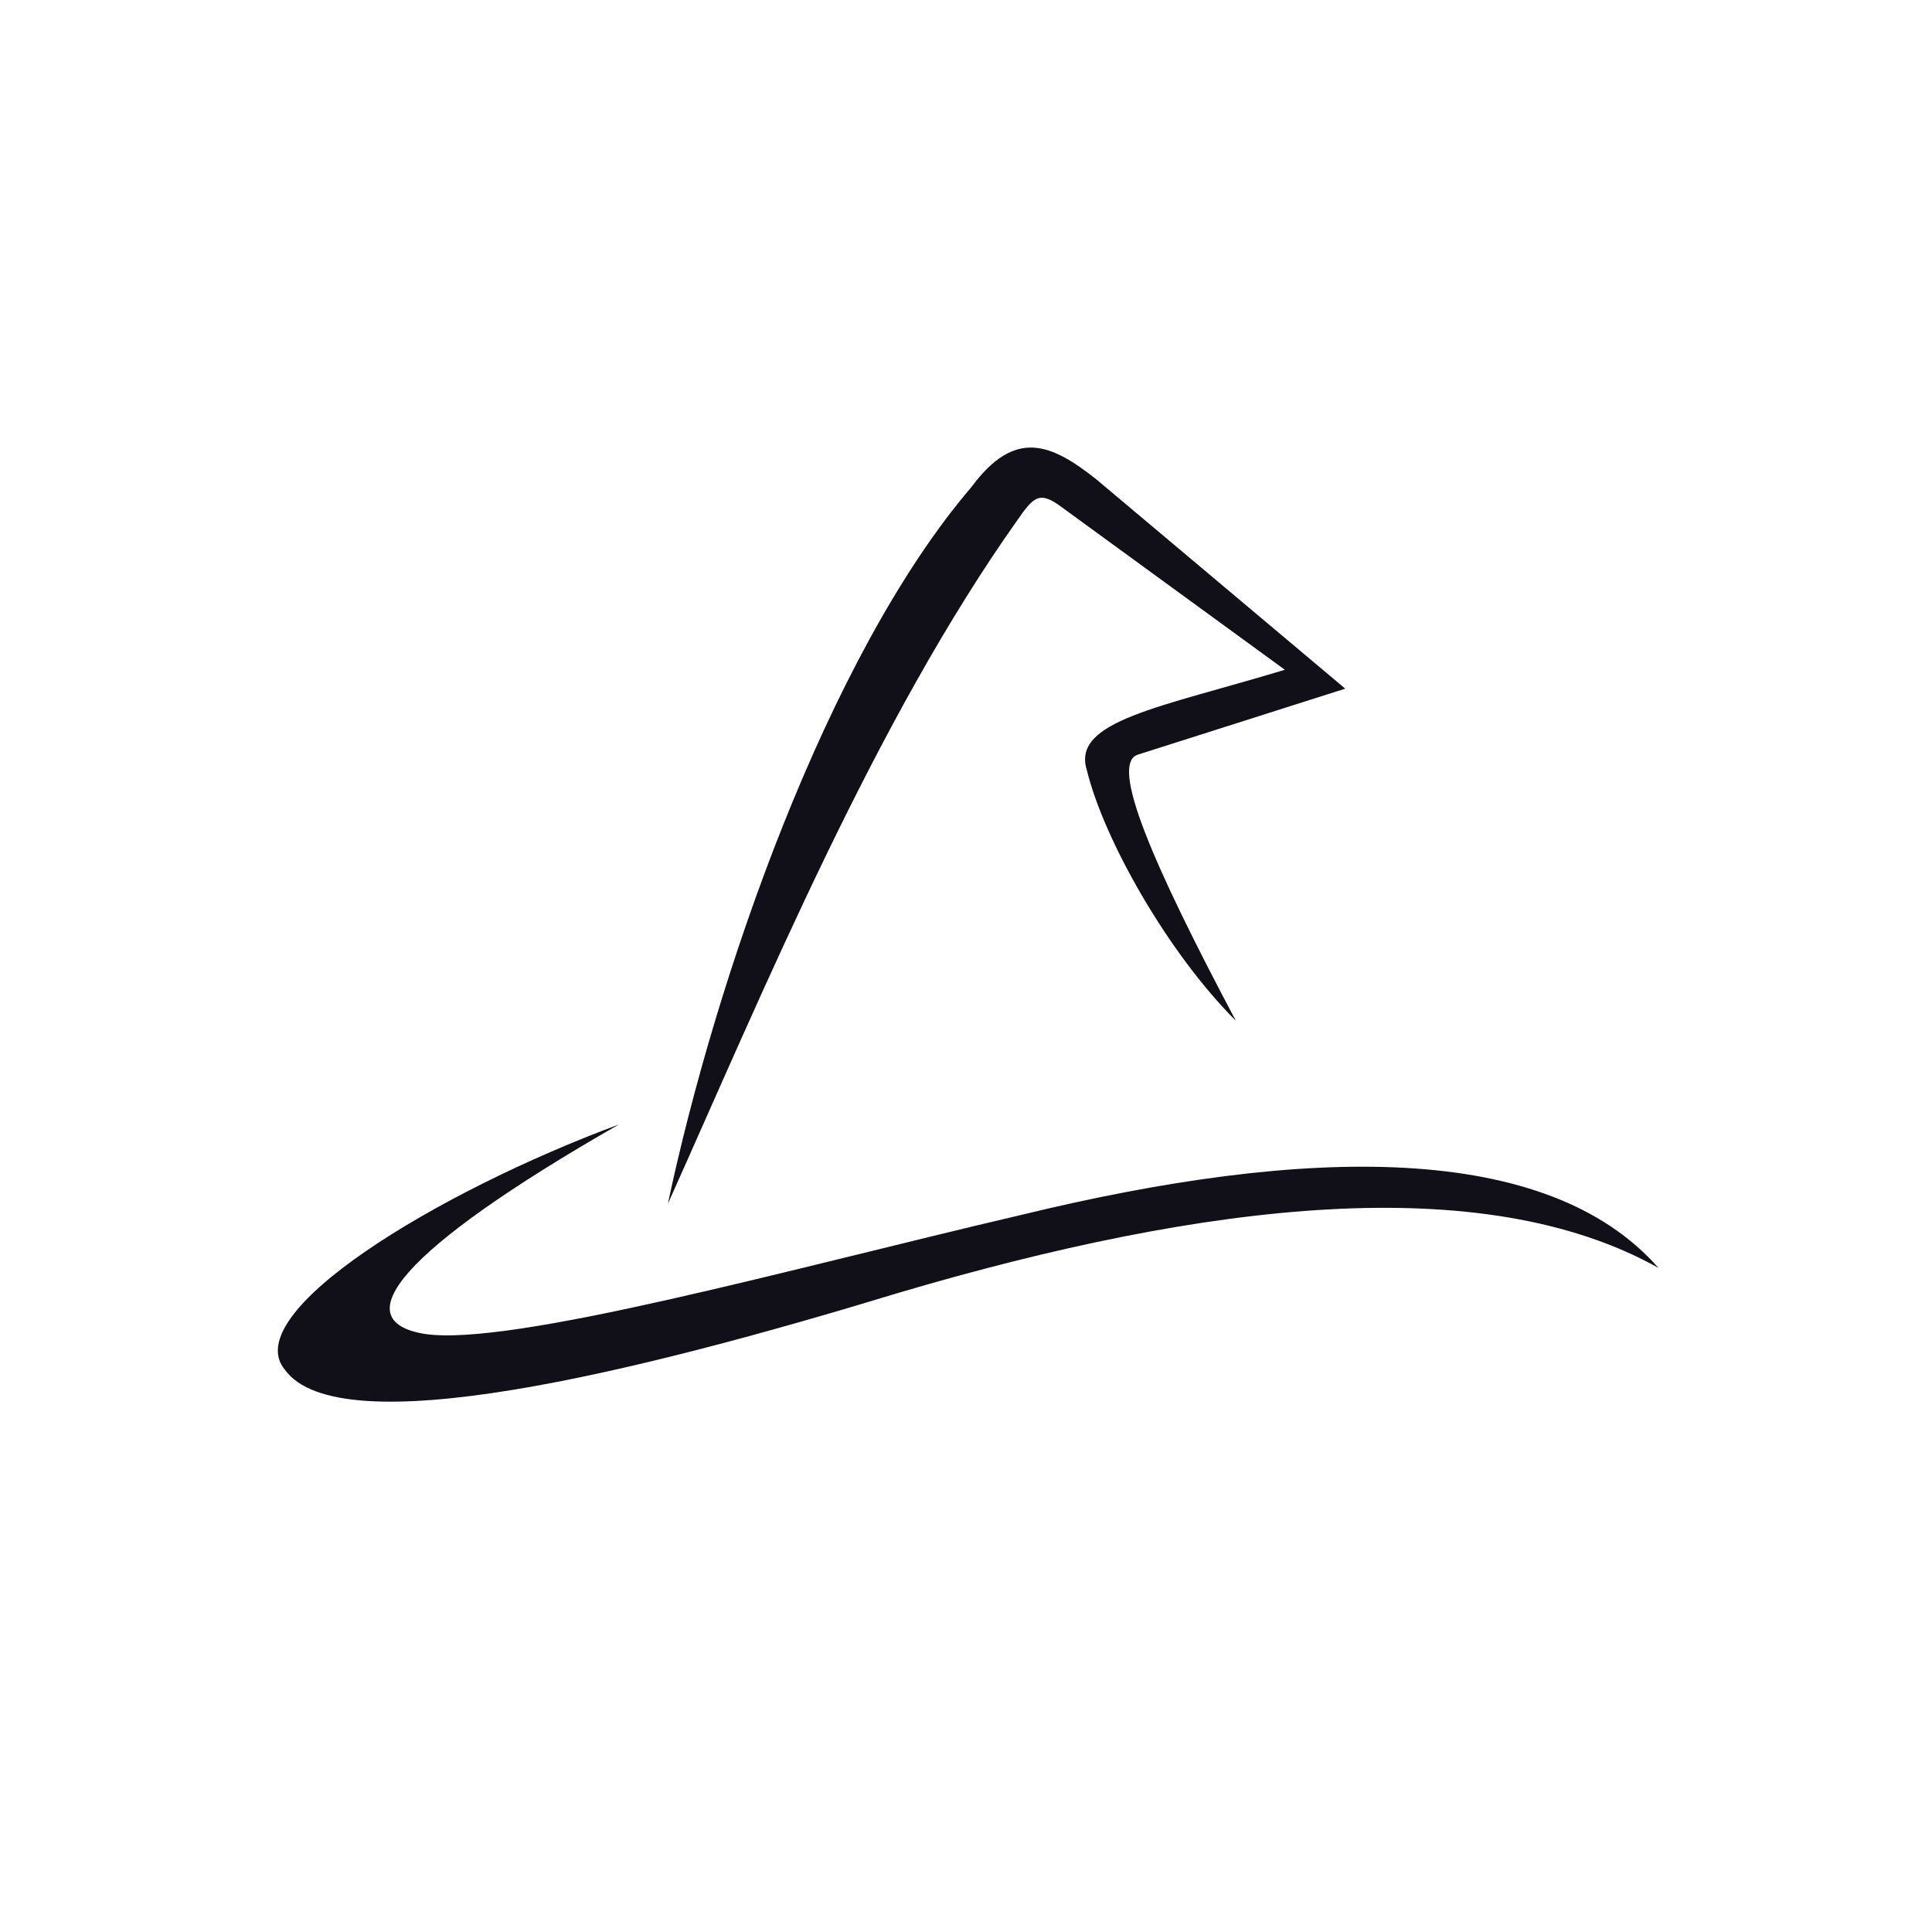
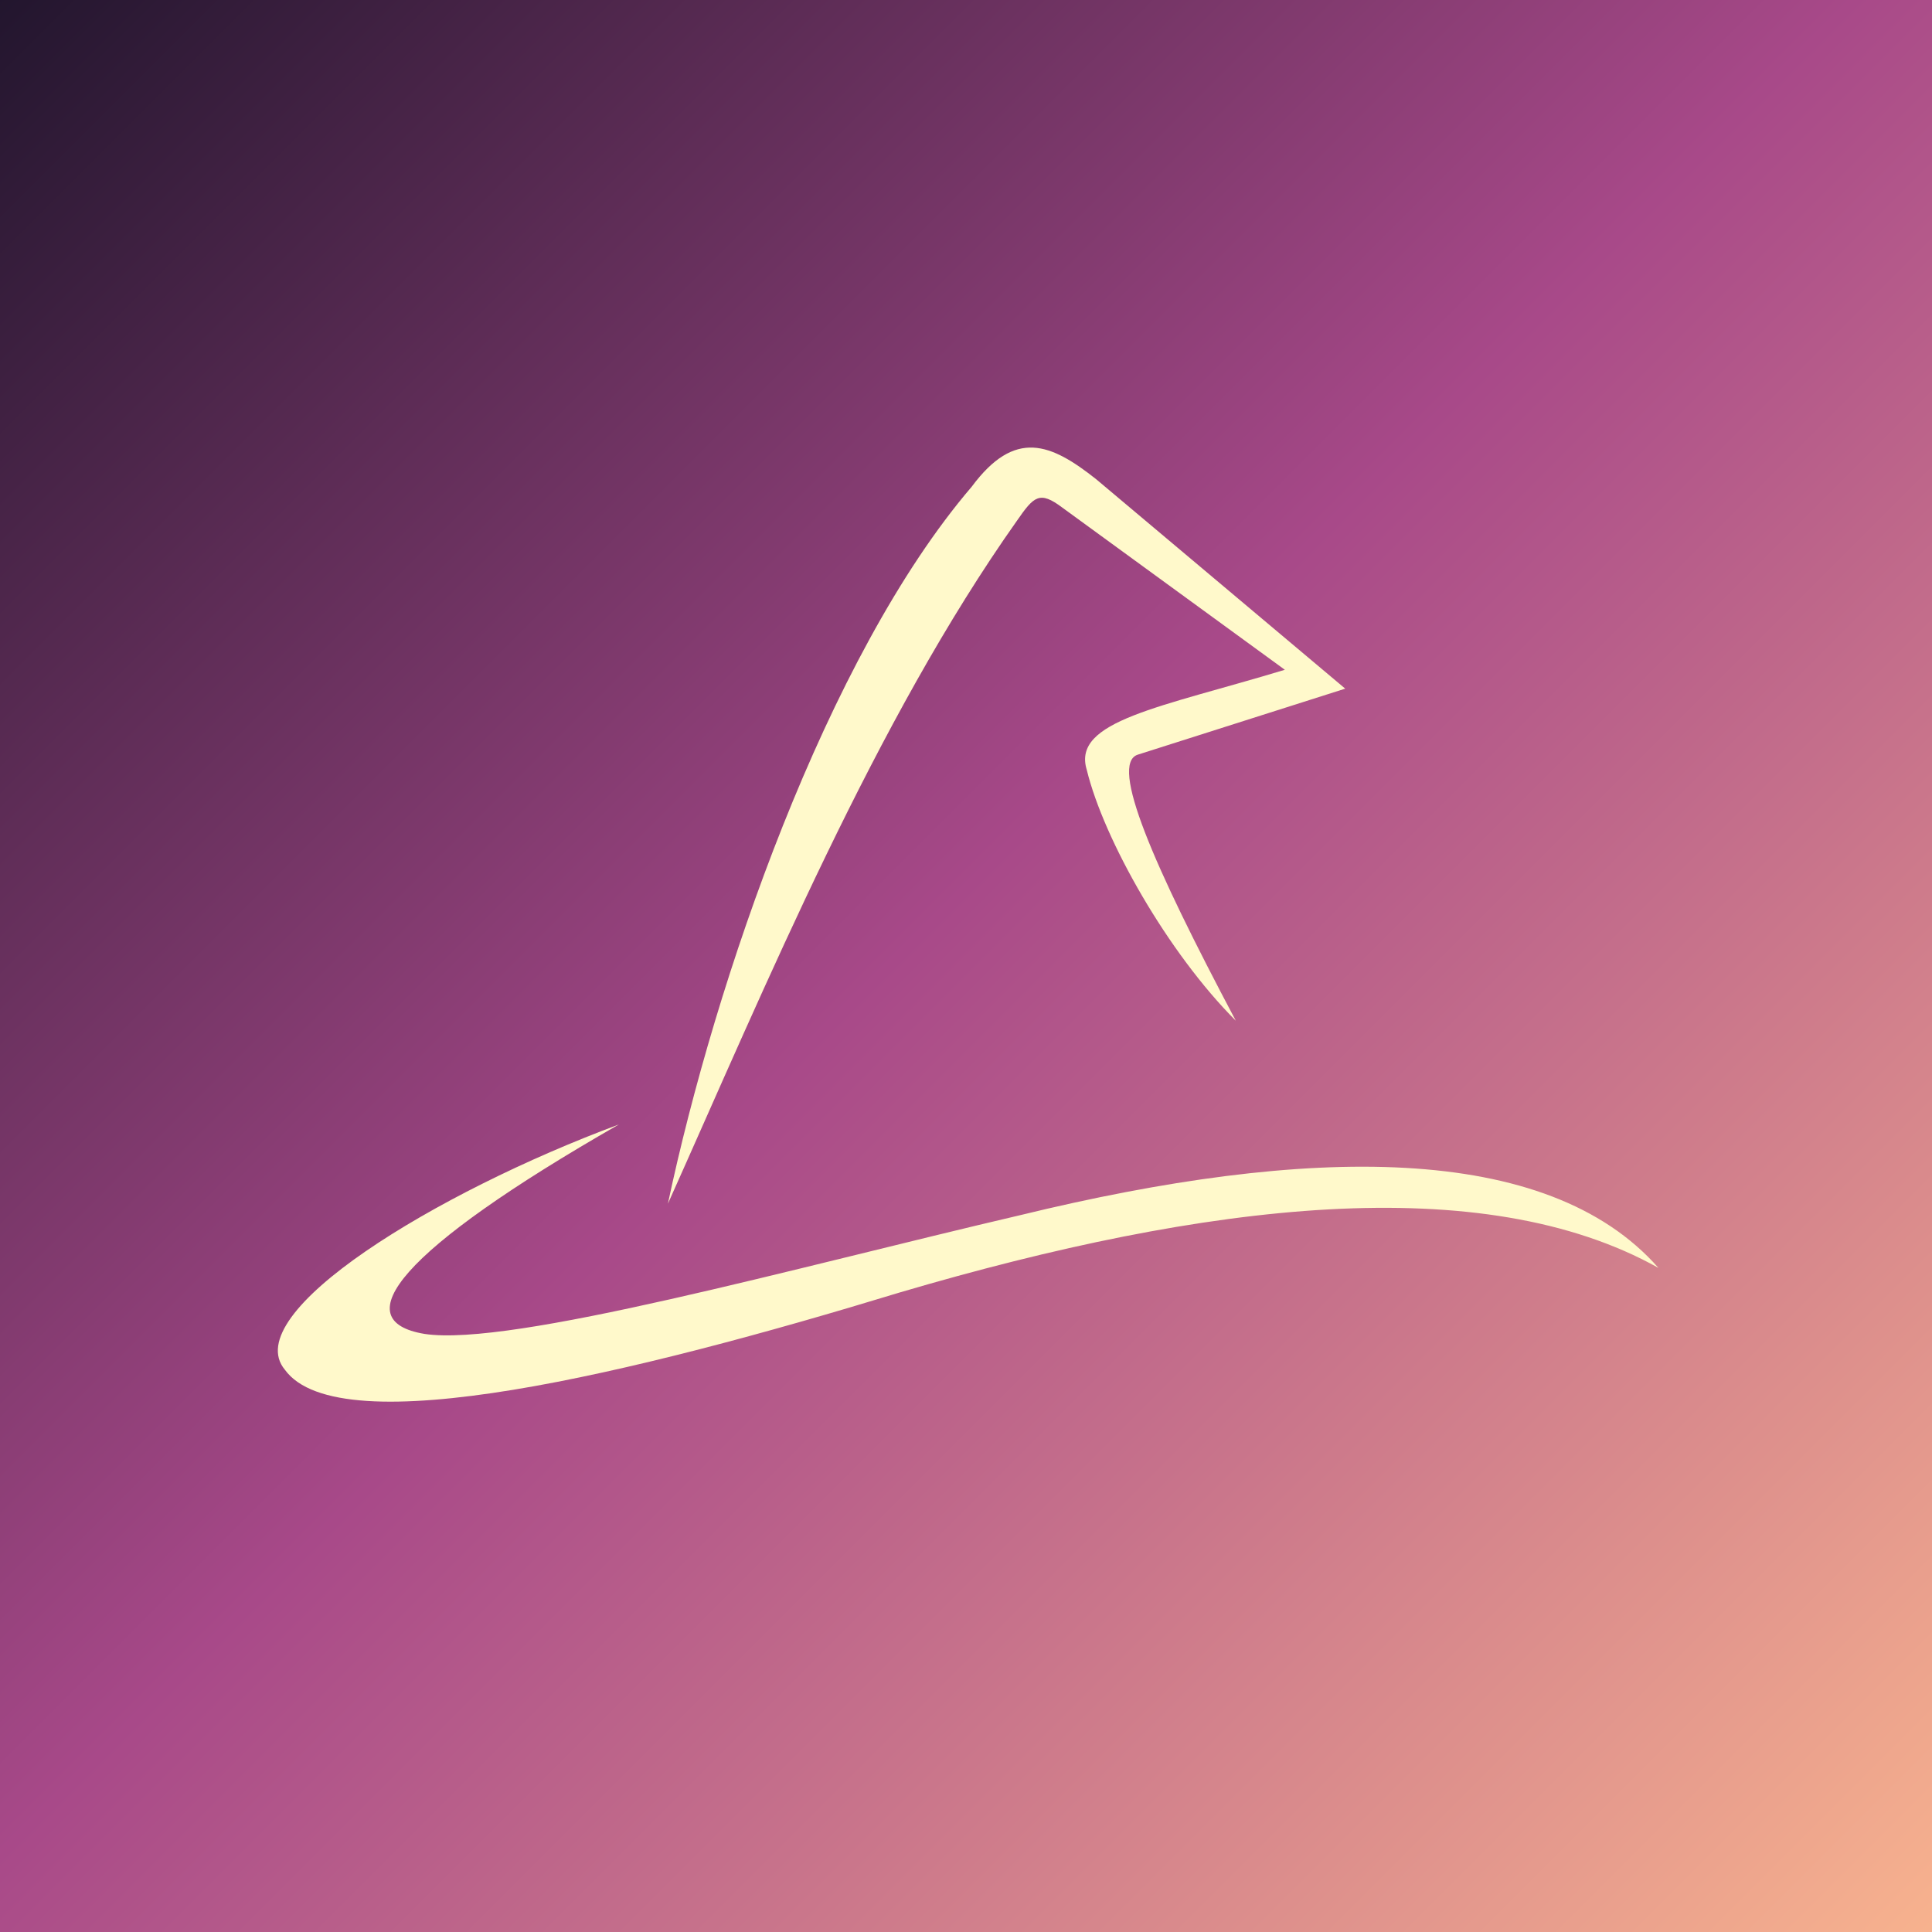
<svg xmlns="http://www.w3.org/2000/svg" width="1024" height="1024" viewBox="0 0 1024 1024">
-   <rect width="1024" height="1024" fill="#fff" />
-   <path fill="#111018" d="M354 638 C379 520 438 348 515 258 C538 227 557 235 581 254 L713 365 L603 400 C588 405 611 458 655 541 C619 505 585 445 576 408 C568 382 615 375 681 355 L563 269 C551 260 548 263 539 276 C464 382 406 522 354 638 Z" />
-   <path fill="#111018" d="M328 596 C231 632 126 696 151 726 C180 766 336 728 477 685 C640 637 786 620 879 672 C820 605 693 607 541 644 C421 672 271 714 225 707 C183 700 211 663 328 596 Z" />
+   <defs>
+     <linearGradient id="sunset" x1="0" y1="0" x2="1" y2="1">
+       <stop stop-color="#21152d" />
+       <stop offset=".48" stop-color="#a84989" />
+       <stop offset="1" stop-color="#f8b38e" />
+     </linearGradient>
+   </defs>
+   <rect width="1024" height="1024" fill="url(#sunset)" />
+   <path fill="#fff9cb" d="M354 638 C379 520 438 348 515 258 C538 227 557 235 581 254 L713 365 L603 400 C588 405 611 458 655 541 C619 505 585 445 576 408 C568 382 615 375 681 355 L563 269 C551 260 548 263 539 276 C464 382 406 522 354 638 Z" />
+   <path fill="#fff9cb" d="M328 596 C231 632 126 696 151 726 C180 766 336 728 477 685 C640 637 786 620 879 672 C820 605 693 607 541 644 C421 672 271 714 225 707 C183 700 211 663 328 596 Z" />
</svg>
